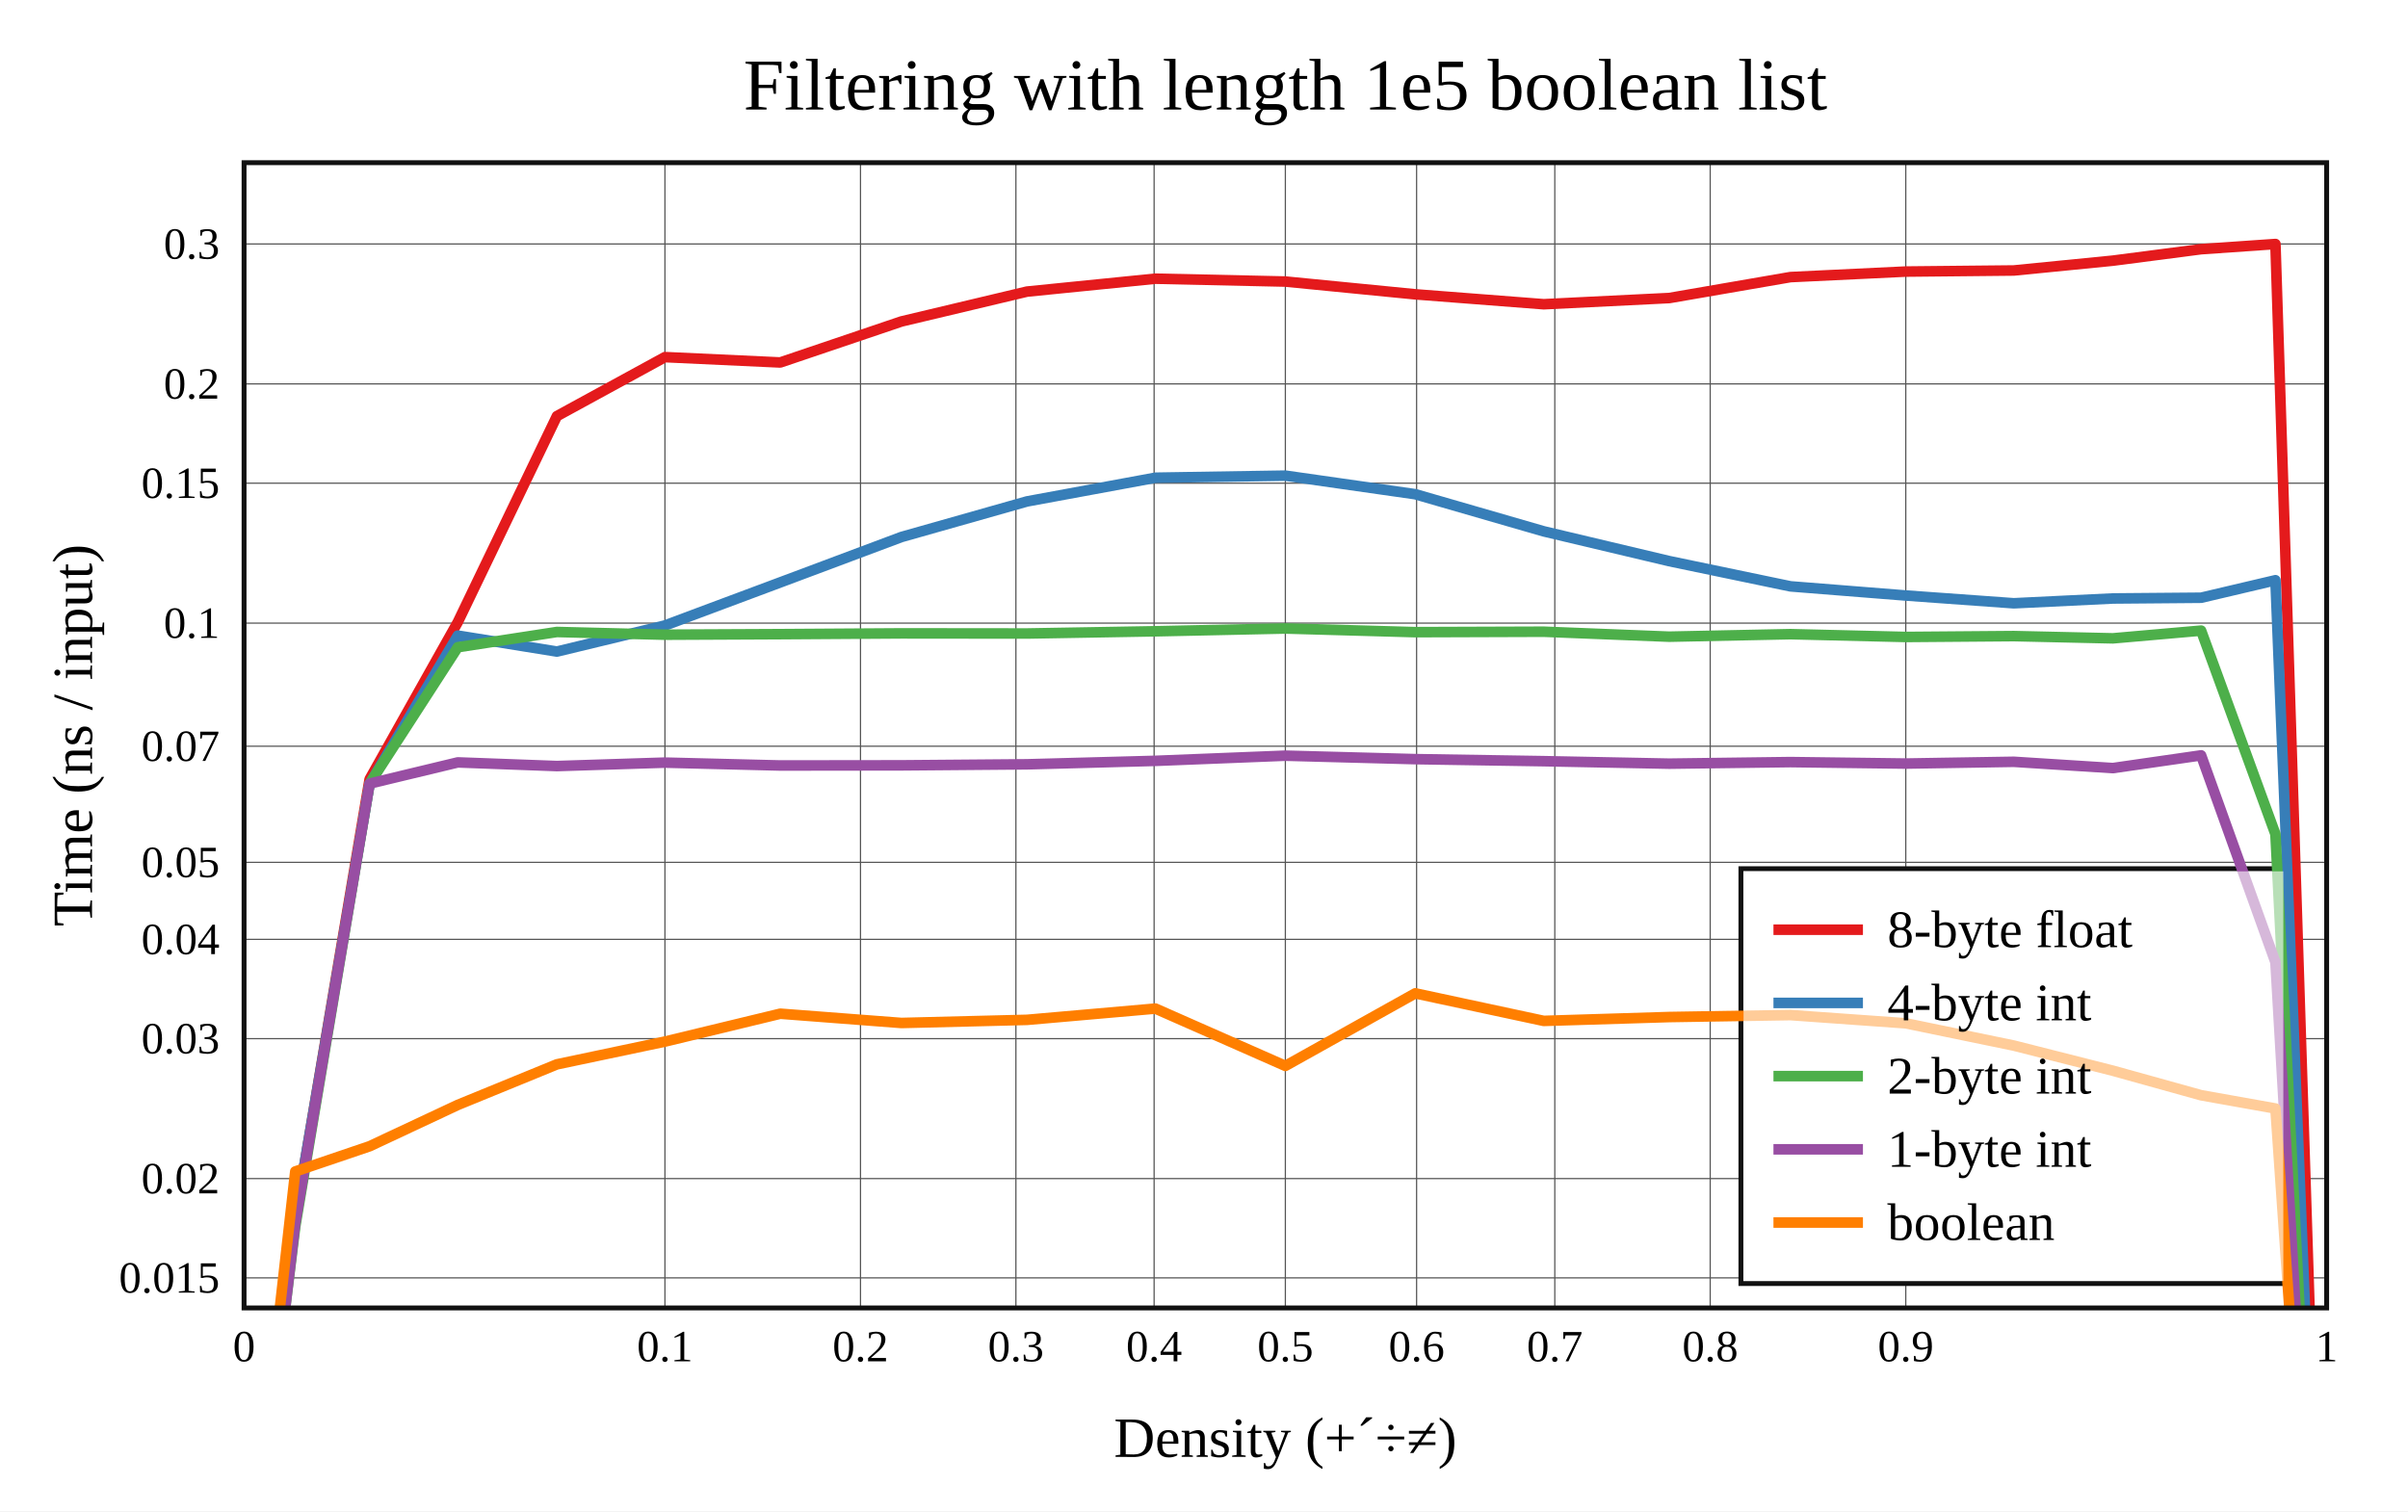
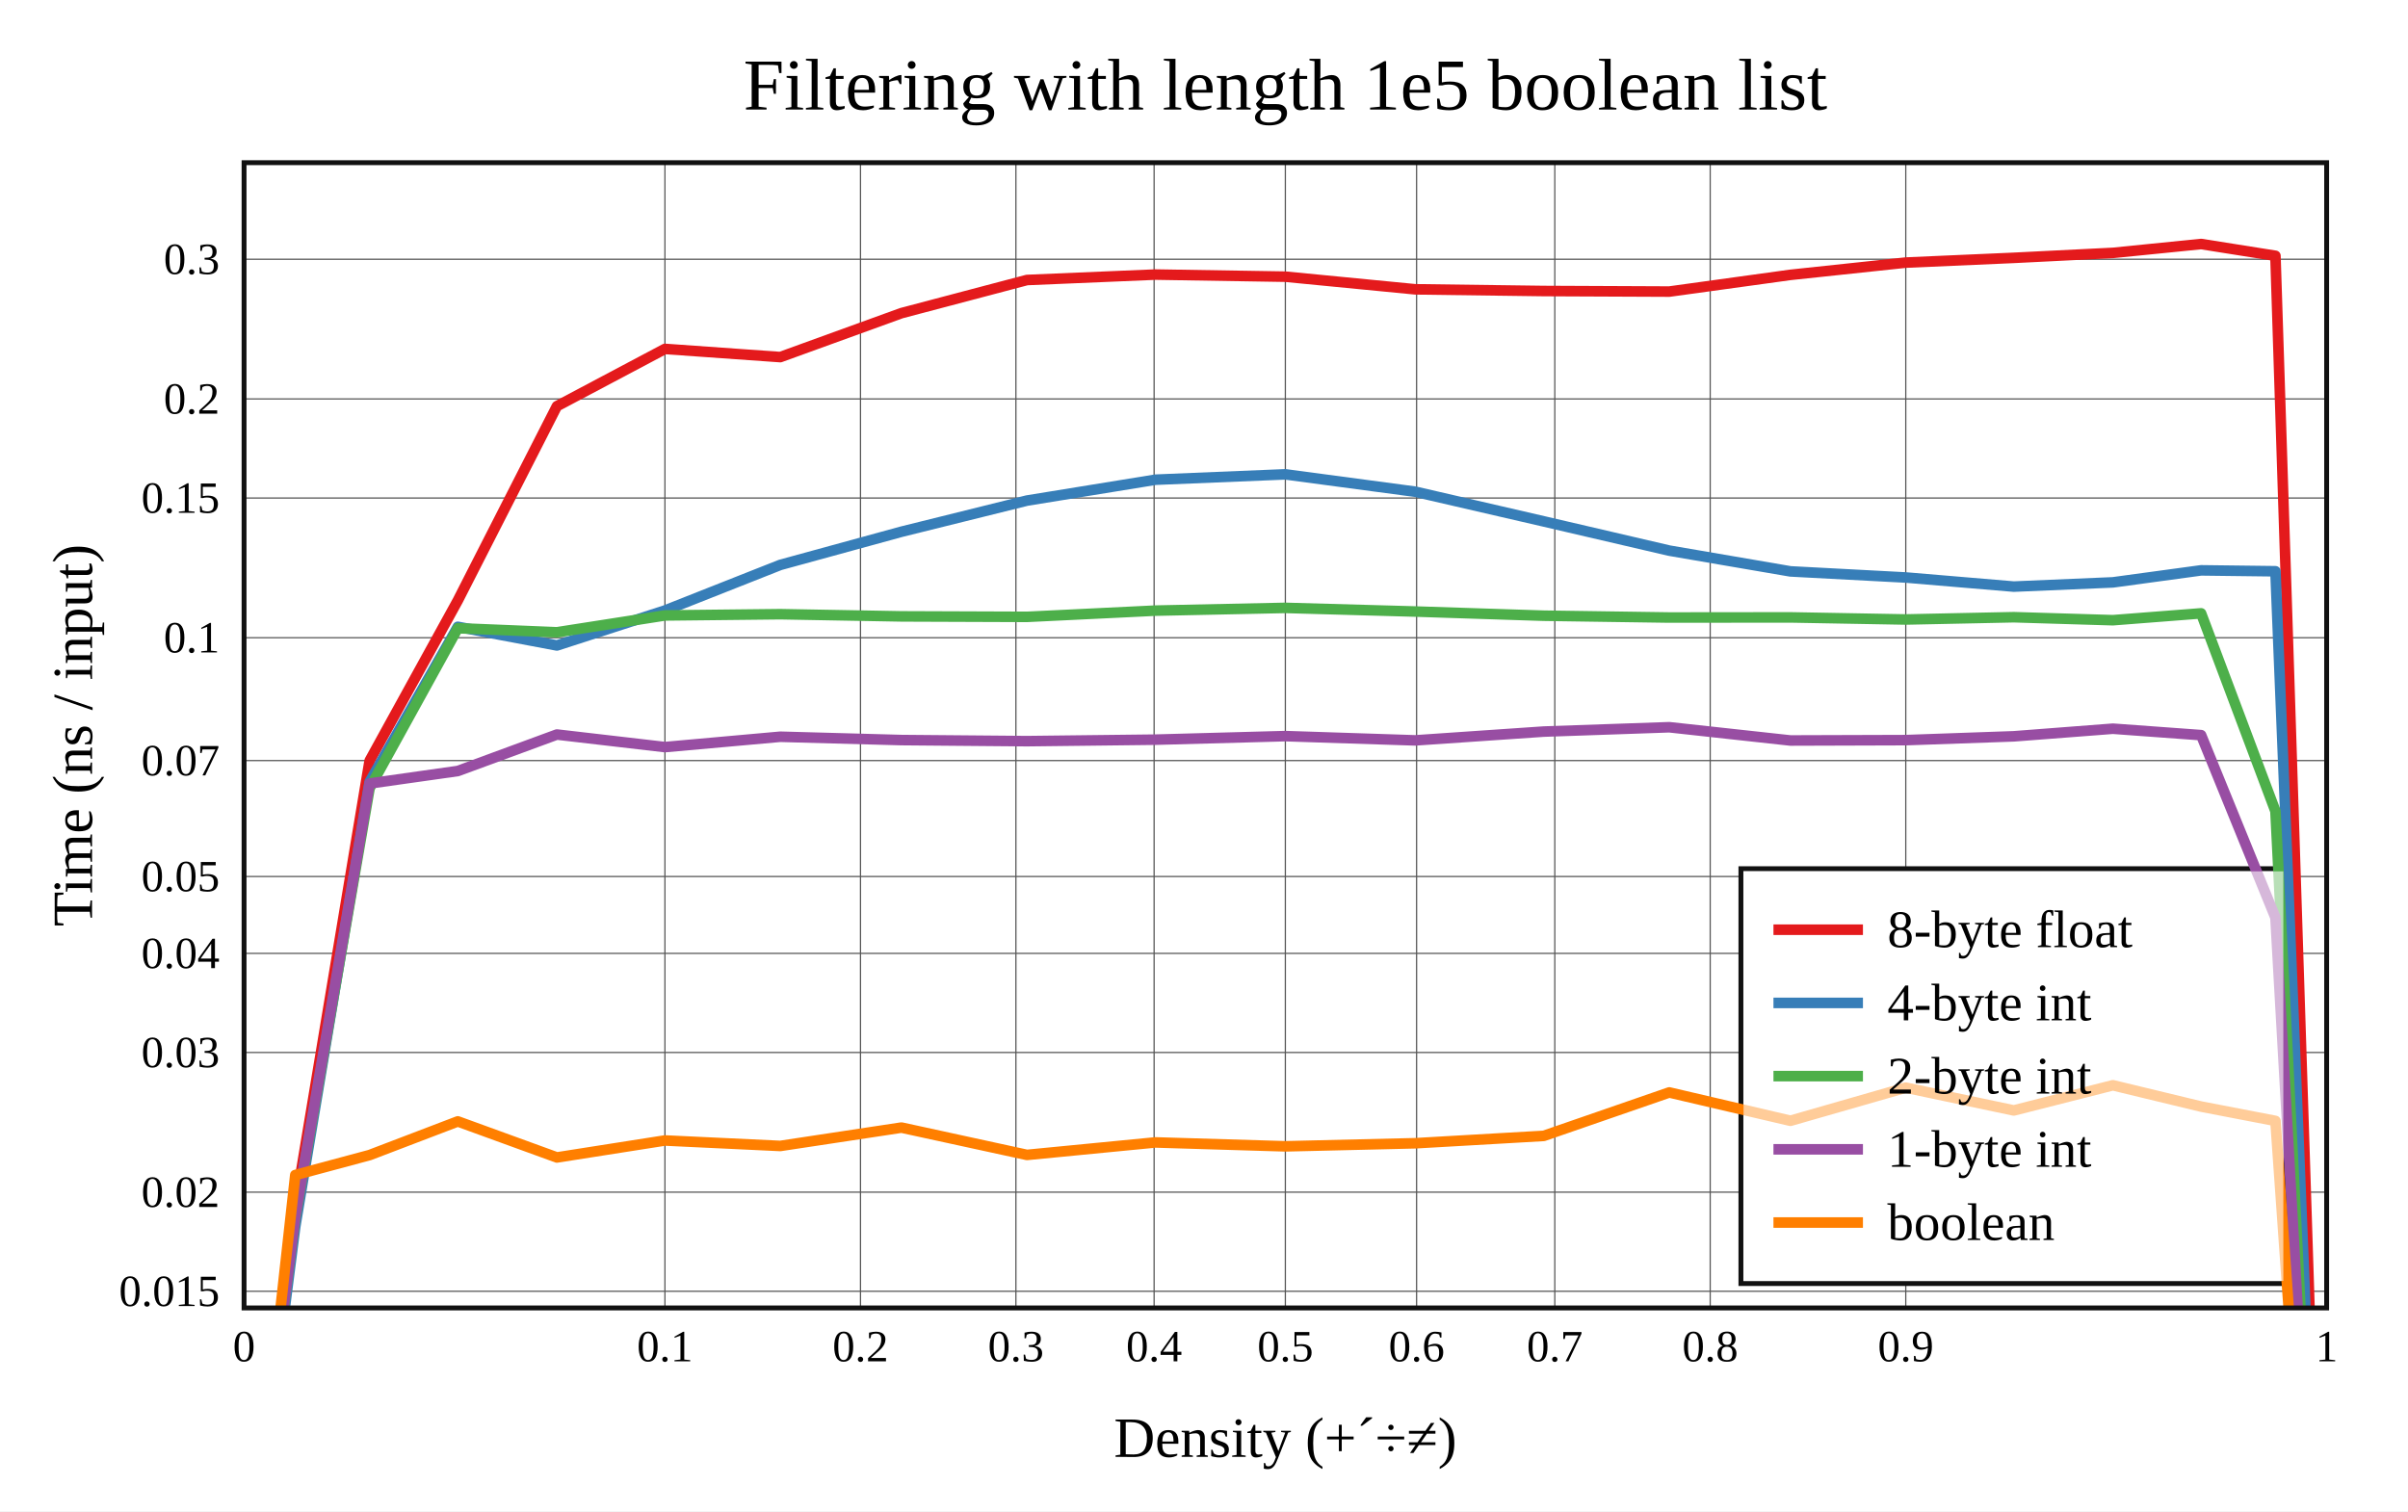
<svg xmlns="http://www.w3.org/2000/svg" viewBox="-60 -40 592 371.6" height="557.4" width="888">
  <g stroke-width="2.6" font-size="14px" text-anchor="middle">
    <defs>
      <clipPath id="clip">
        <rect x="0" y="0" width="512" height="281.6" />
      </clipPath>
    </defs>
    <rect fill="white" x="-60" y="-40" width="592" height="371.6" />
    <text dy="0.33em" font-size="18px" x="256" y="-19">Filtering with length 1e5 boolean list</text>
    <text dy="0.33em" x="256" y="313.6">Density (+´÷≠)</text>
    <text dy="0.33em" transform="rotate(-90)" x="-140.8" y="-42">Time (ns / input)</text>
    <g stroke-width="0.3" stroke="#555">
      <path d="M103.472 0v281.6" />
      <path d="M151.55 0v281.6" />
      <path d="M189.757 0v281.6" />
      <path d="M223.735 0v281.6" />
      <path d="M256 0v281.6" />
      <path d="M288.265 0v281.6" />
      <path d="M322.243 0v281.6" />
      <path d="M360.45 0v281.6" />
      <path d="M408.528 0v281.6" />
-       <path d="M0 274.207h512" />
-       <path d="M0 249.794h512" />
-       <path d="M0 215.386h512" />
-       <path d="M0 190.973h512" />
-       <path d="M0 172.037h512" />
-       <path d="M0 143.483h512" />
-       <path d="M0 113.216h512" />
-       <path d="M0 78.807h512" />
-       <path d="M0 54.394h512" />
-       <path d="M0 19.986h512" />
+       <path d="M0 277.5h512" />
+       <path d="M0 253.132h512" />
+       <path d="M0 218.787h512" />
+       <path d="M0 194.418h512" />
+       <path d="M0 175.517h512" />
+       <path d="M0 147.016h512" />
+       <path d="M0 116.803h512" />
+       <path d="M0 82.458h512" />
+       <path d="M0 58.089h512" />
+       <path d="M0 23.744h512" />
    </g>
    <g font-size="11px">
      <text dy="0.33em" x="0" y="291.1">0</text>
      <text dy="0.33em" x="103.472" y="291.1">0.1</text>
      <text dy="0.33em" x="151.55" y="291.1">0.2</text>
      <text dy="0.33em" x="189.757" y="291.1">0.3</text>
      <text dy="0.33em" x="223.735" y="291.1">0.4</text>
      <text dy="0.33em" x="256" y="291.1">0.5</text>
      <text dy="0.33em" x="288.265" y="291.1">0.6</text>
      <text dy="0.33em" x="322.243" y="291.1">0.7</text>
      <text dy="0.33em" x="360.45" y="291.1">0.8</text>
      <text dy="0.33em" x="408.528" y="291.1">0.9</text>
      <text dy="0.33em" x="512" y="291.1">1</text>
      <g text-anchor="end">
-         <text dy="0.33em" x="-6" y="274.207">0.015</text>
-         <text dy="0.33em" x="-6" y="249.794">0.02</text>
-         <text dy="0.33em" x="-6" y="215.386">0.03</text>
-         <text dy="0.33em" x="-6" y="190.973">0.04</text>
-         <text dy="0.33em" x="-6" y="172.037">0.05</text>
-         <text dy="0.33em" x="-6" y="143.483">0.07</text>
-         <text dy="0.33em" x="-6" y="113.216">0.1</text>
-         <text dy="0.33em" x="-6" y="78.807">0.15</text>
-         <text dy="0.33em" x="-6" y="54.394">0.2</text>
-         <text dy="0.33em" x="-6" y="19.986">0.3</text>
+         <text dy="0.33em" x="-6" y="277.5">0.015</text>
+         <text dy="0.33em" x="-6" y="253.132">0.02</text>
+         <text dy="0.33em" x="-6" y="218.787">0.03</text>
+         <text dy="0.33em" x="-6" y="194.418">0.04</text>
+         <text dy="0.33em" x="-6" y="175.517">0.05</text>
+         <text dy="0.33em" x="-6" y="147.016">0.07</text>
+         <text dy="0.33em" x="-6" y="116.803">0.1</text>
+         <text dy="0.33em" x="-6" y="82.458">0.15</text>
+         <text dy="0.33em" x="-6" y="58.089">0.2</text>
+         <text dy="0.33em" x="-6" y="23.744">0.3</text>
      </g>
    </g>
    <rect stroke-width="1.2" stroke="#111" fill="white" transform="translate(368,173.6)" x="0" y="0" width="134" height="102" />
    <g clip-path="url(#clip)" fill="none" stroke-linecap="round" stroke-linejoin="round">
-       <path stroke="#e41a1c" d="M0 360.003L12.59 259.79L30.865 151.603L52.551 112.961L76.913 62.317L103.472 47.809L131.828 49.124L161.617 39.041L192.48 31.698L224.06 28.524L256 29.228L287.94 32.367L319.52 34.807L350.383 33.283L380.172 28.134L408.528 26.773L435.087 26.507L459.449 24.091L481.135 21.271L499.41 20L512 413.009" />
-       <path stroke="#377eb8" d="M0 362.17L12.59 259.533L30.865 152.758L52.551 116.282L76.913 120.208L103.472 113.792L131.828 103.201L161.617 92.04L192.48 83.293L224.06 77.463L256 76.956L287.94 81.518L319.52 90.649L350.383 97.972L380.172 104.175L408.528 106.427L435.087 108.336L459.449 107.156L481.135 106.974L499.41 102.67L512 413.163" />
-       <path stroke="#4daf4a" d="M0 363.462L12.59 261.6L30.865 152.674L52.551 119.142L76.913 115.394L103.472 116.062L131.828 115.929L161.617 115.737L192.48 115.769L224.06 115.222L256 114.536L287.94 115.436L319.52 115.33L350.383 116.552L380.172 115.932L408.528 116.619L435.087 116.408L459.449 116.957L481.135 115.059L499.41 165.105L512 412.867" />
-       <path stroke="#984ea3" d="M0 366.857L12.59 260.723L30.865 152.676L52.551 147.461L76.913 148.362L103.472 147.516L131.828 148.221L161.617 148.184L192.48 147.932L224.06 147.079L256 145.81L287.94 146.66L319.52 147.161L350.383 147.774L380.172 147.387L408.528 147.748L435.087 147.314L459.449 148.86L481.135 145.731L499.41 196.605L512 413.038" />
-       <path stroke="#ff7f00" d="M0 359.611L12.59 248.046L30.865 241.844L52.551 231.681L76.913 221.706L103.472 216.108L131.828 209.256L161.617 211.532L192.48 210.764L224.06 207.997L256 222.085L287.94 204.248L319.52 211.021L350.383 210.073L380.172 209.595L408.528 211.612L435.087 217.092L459.449 223.271L481.135 229.302L499.41 232.564L512 413.463" />
+       <path stroke="#e41a1c" d="M0 354.467L12.59 256.637L30.865 147.056L52.551 107.654L76.913 59.875L103.472 45.793L131.828 47.801L161.617 36.995L192.48 28.848L224.06 27.513L256 28.032L287.94 31.138L319.52 31.555L350.383 31.695L380.172 27.582L408.528 24.567L435.087 23.401L459.449 22.182L481.135 20L499.41 22.899L512 411.953" />
+       <path stroke="#377eb8" d="M0 359.568L12.59 261.6L30.865 152.264L52.551 114.121L76.913 118.706L103.472 110.113L131.828 98.903L161.617 90.743L192.48 83.082L224.06 77.95L256 76.632L287.94 80.904L319.52 88.199L350.383 95.388L380.172 100.495L408.528 101.997L435.087 104.234L459.449 103.196L481.135 100.241L499.41 100.465L512 409.92" />
+       <path stroke="#4daf4a" d="M0 356.397L12.59 259.525L30.865 153.806L52.551 114.47L76.913 115.468L103.472 111.327L131.828 111.019L161.617 111.559L192.48 111.674L224.06 110.142L256 109.469L287.94 110.364L319.52 111.393L350.383 111.839L380.172 111.808L408.528 112.319L435.087 111.763L459.449 112.497L481.135 110.813L499.41 159.453L512 409.549" />
+       <path stroke="#984ea3" d="M0 357.336L12.59 259.115L30.865 152.648L52.551 149.577L76.913 140.611L103.472 143.695L131.828 141.154L161.617 141.971L192.48 142.236L224.06 141.87L256 141L287.94 142.045L319.52 139.884L350.383 138.815L380.172 142.073L408.528 141.984L435.087 141.049L459.449 139.177L481.135 140.758L499.41 185.626L512 407.284" />
+       <path stroke="#ff7f00" d="M0 362.801L12.59 248.918L30.865 244.013L52.551 235.735L76.913 244.597L103.472 240.427L131.828 241.77L161.617 237.258L192.48 243.973L224.06 240.903L256 241.863L287.94 241.107L319.52 239.295L350.383 228.616L380.172 235.579L408.528 227.436L435.087 233.038L459.449 226.851L481.135 232.09L499.41 235.611L512 413.767" />
    </g>
    <rect stroke-width="1.2" stroke="#111" fill="none" x="0" y="0" width="512" height="281.6" />
    <g transform="translate(368,173.6)" text-anchor="start" font-size="13px">
      <rect fill="white" opacity="0.6" x="0.65" y="0.65" width="132.7" height="100.7" />
      <path stroke="#e41a1c" d="M8 15h22" />
      <path stroke="#377eb8" d="M8 33h22" />
      <path stroke="#4daf4a" d="M8 51h22" />
      <path stroke="#984ea3" d="M8 69h22" />
      <path stroke="#ff7f00" d="M8 87h22" />
      <text dy="0.33em" x="36" y="15">8-byte float</text>
      <text dy="0.33em" x="36" y="33">4-byte int</text>
      <text dy="0.33em" x="36" y="51">2-byte int</text>
      <text dy="0.33em" x="36" y="69">1-byte int</text>
      <text dy="0.33em" x="36" y="87">boolean</text>
    </g>
  </g>
</svg>
